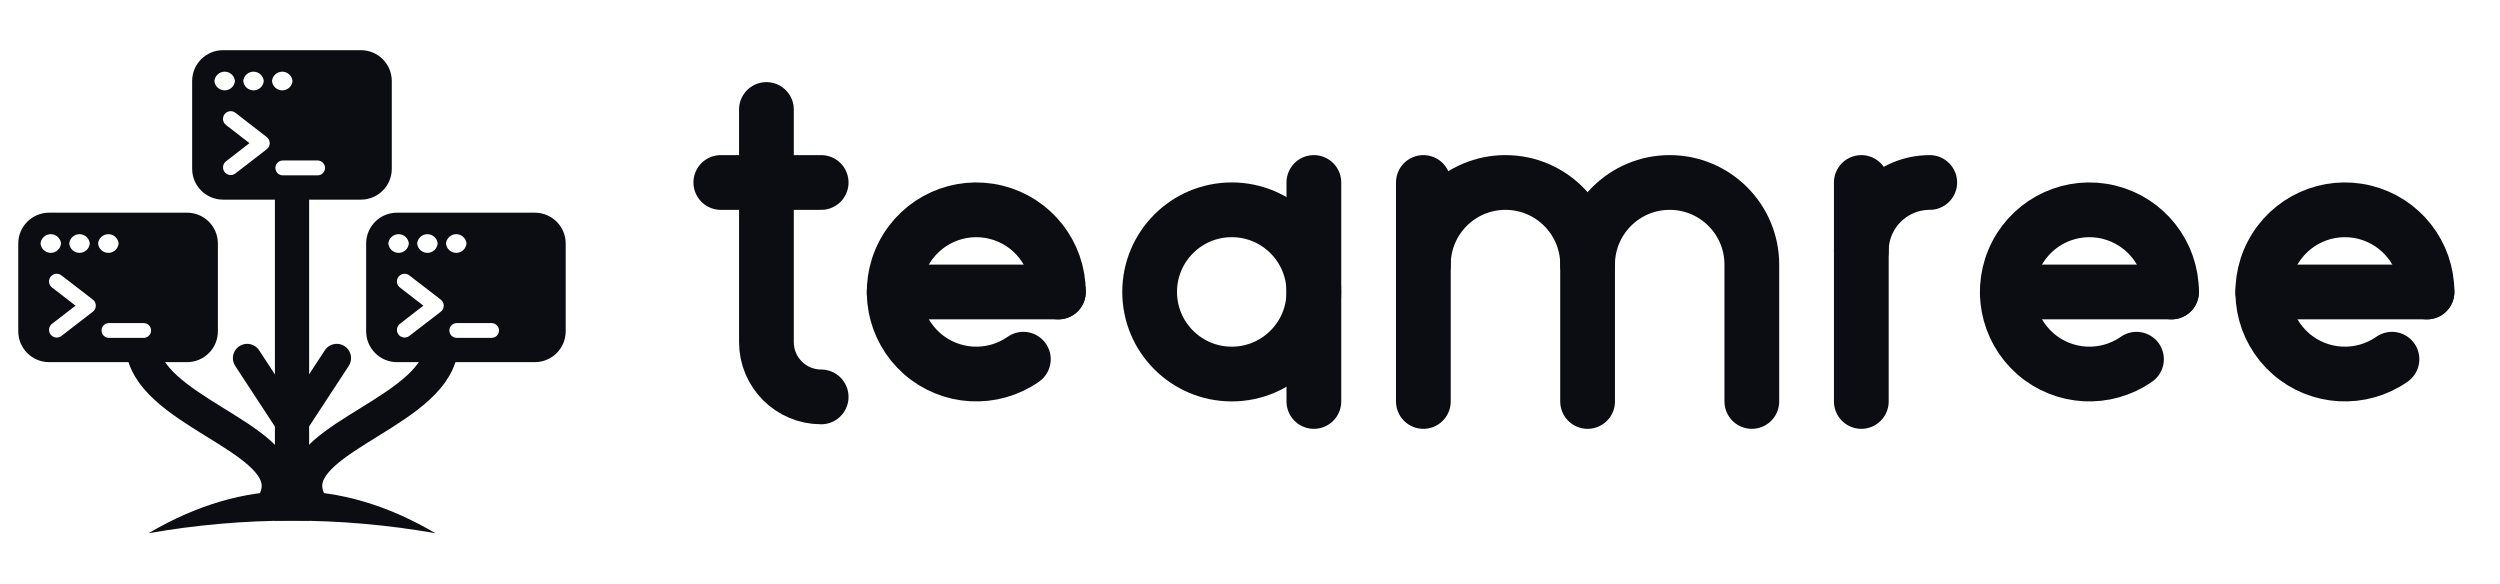
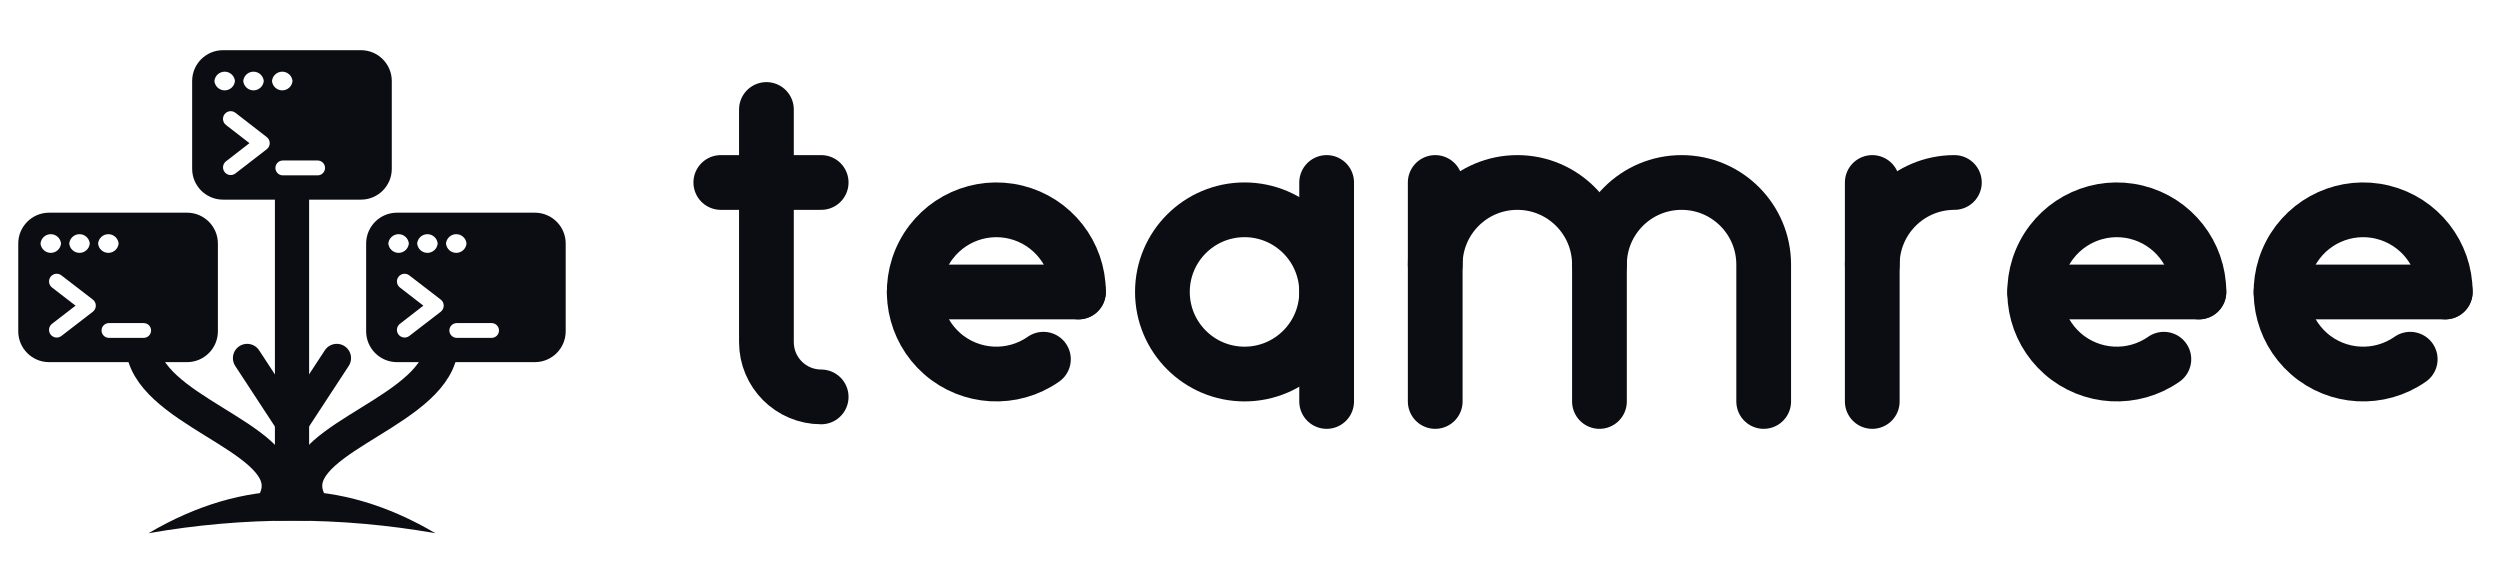
- <svg xmlns="http://www.w3.org/2000/svg" viewBox="0 0 274 64" fill="#0B0D12" role="img" aria-label="teamree">
+ <svg xmlns="http://www.w3.org/2000/svg" viewBox="0 0 274 64" color="#0B0D12" style="color:#0B0D12" fill="#0B0D12" role="img" aria-label="teamree">
  <g>
    <path d="M16.28 58.44 Q32 49.19 47.72 58.44 Q32 55.69 16.28 58.44 Z" />
    <path d="M30.13 21.63 H33.88 V57.06 H30.13 Z" />
    <g fill="none" stroke="#0B0D12" stroke-width="3.63" stroke-linecap="round">
      <path d="M15.81 39.13 C17.91 45.69 32.91 48.50 30.16 54.75" />
      <path d="M48.19 39.13 C46.09 45.69 31.09 48.50 33.84 54.75" />
    </g>
    <g fill="none" stroke="#0B0D12" stroke-width="3.13" stroke-linecap="round">
      <path d="M27.09 39.25 L32 46.75" />
      <path d="M36.91 39.25 L32 46.75" />
    </g>
    <g fill-rule="evenodd">
      <path d="M24.44 5.5 H39.56 A3.38 3.38 0 0 1 42.94 8.88 V18.5 A3.38 3.38 0 0 1 39.56 21.88 H24.44 A3.38 3.38 0 0 1 21.06 18.5 V8.88 A3.38 3.38 0 0 1 24.44 5.5 Z                M23.5 8.88 A1.13 1.13 0 0 1 25.75 8.88 A1.13 1.13 0 0 1 23.5 8.88 Z                M26.66 8.88 A1.13 1.13 0 0 1 28.91 8.88 A1.13 1.13 0 0 1 26.66 8.88 Z                M29.81 8.88 A1.13 1.13 0 0 1 32.06 8.88 A1.13 1.13 0 0 1 29.81 8.88 Z                M24.77 13.70 L27.34 15.69 L24.77 17.68 A0.84 0.84 0 0 0 25.80 19.01 L29.23 16.36 A0.84 0.84 0 0 0 29.23 15.02 L25.80 12.36 A0.84 0.84 0 0 0 24.77 13.70 Z                M31.00 19.22 L34.81 19.22 A0.81 0.81 0 0 0 34.81 17.59 L31.00 17.59 A0.81 0.81 0 0 0 31.00 19.22 Z" />
      <path d="M5.38 23.31 H20.50 A3.38 3.38 0 0 1 23.88 26.69 V36.31 A3.38 3.38 0 0 1 20.50 39.69 H5.38 A3.38 3.38 0 0 1 2 36.31 V26.69 A3.38 3.38 0 0 1 5.38 23.31 Z                M4.44 26.69 A1.13 1.13 0 0 1 6.69 26.69 A1.13 1.13 0 0 1 4.44 26.69 Z                M7.59 26.69 A1.13 1.13 0 0 1 9.84 26.69 A1.13 1.13 0 0 1 7.59 26.69 Z                M10.75 26.69 A1.13 1.13 0 0 1 13.00 26.69 A1.13 1.13 0 0 1 10.75 26.69 Z                M5.70 31.51 L8.28 33.50 L5.70 35.49 A0.84 0.84 0 0 0 6.73 36.82 L10.17 34.17 A0.84 0.84 0 0 0 10.17 32.83 L6.73 30.18 A0.84 0.84 0 0 0 5.70 31.51 Z                M11.94 37.03 L15.75 37.03 A0.81 0.81 0 0 0 15.75 35.41 L11.94 35.41 A0.81 0.81 0 0 0 11.94 37.03 Z" />
      <path d="M43.50 23.31 H58.63 A3.38 3.38 0 0 1 62 26.69 V36.31 A3.38 3.38 0 0 1 58.63 39.69 H43.50 A3.38 3.38 0 0 1 40.13 36.31 V26.69 A3.38 3.38 0 0 1 43.50 23.31 Z                M42.56 26.69 A1.13 1.13 0 0 1 44.81 26.69 A1.13 1.13 0 0 1 42.56 26.69 Z                M45.72 26.69 A1.13 1.13 0 0 1 47.97 26.69 A1.13 1.13 0 0 1 45.72 26.69 Z                M48.88 26.69 A1.13 1.13 0 0 1 51.13 26.69 A1.13 1.13 0 0 1 48.88 26.69 Z                M43.83 31.51 L46.40 33.50 L43.83 35.49 A0.84 0.84 0 0 0 44.86 36.82 L48.30 34.17 A0.84 0.84 0 0 0 48.30 32.83 L44.86 30.18 A0.84 0.84 0 0 0 43.83 31.51 Z                M50.06 37.03 L53.88 37.03 A0.81 0.81 0 0 0 53.88 35.41 L50.06 35.41 A0.81 0.81 0 0 0 50.06 37.03 Z" />
    </g>
  </g>
  <g fill="none" stroke="#0B0D12" stroke-width="6" stroke-linecap="round" stroke-linejoin="round">
    <path d="M84 12 V37.5 A6 6 0 0 0 90 43.5" />
    <path d="M79 20 H90" />
-     <path d="M116 32 A9 9 0 1 0 112.16 39.37" />
-     <path d="M116 32 H98" />
-     <path d="M144 32 A9 9 0 1 1 144 31.99" />
-     <path d="M144 20 V44" />
-     <path d="M156 20 V44" />
-     <path d="M156 29 A9 9 0 0 1 174 29 V44" />
-     <path d="M174 29 A9 9 0 0 1 192 29 V44" />
-     <path d="M204 20 V44" />
-     <path d="M204 27.5 A7.5 7.5 0 0 1 211.5 20" />
-     <path d="M238 32 A9 9 0 1 0 234.16 39.37" />
-     <path d="M238 32 H220" />
-     <path d="M266 32 A9 9 0 1 0 262.16 39.37" />
-     <path d="M266 32 H248" />
+     <path d="M118.2 32 A9 9 0 1 0 114.36 39.37" />
+     <path d="M118.2 32 H100.2" />
+     <path d="M145.4 32 A9 9 0 1 1 145.4 31.99" />
+     <path d="M145.4 20 V44" />
+     <path d="M157.3 20 V44" />
+     <path d="M157.3 29 A9 9 0 0 1 175.3 29 V44" />
+     <path d="M175.3 29 A9 9 0 0 1 193.3 29 V44" />
+     <path d="M205.2 20 V44" />
+     <path d="M205.2 29 A9 9 0 0 1 214.2 20" />
+     <path d="M241 32 A9 9 0 1 0 237.16 39.37" />
+     <path d="M241 32 H223" />
+     <path d="M268 32 A9 9 0 1 0 264.16 39.37" />
+     <path d="M268 32 H250" />
  </g>
</svg>
